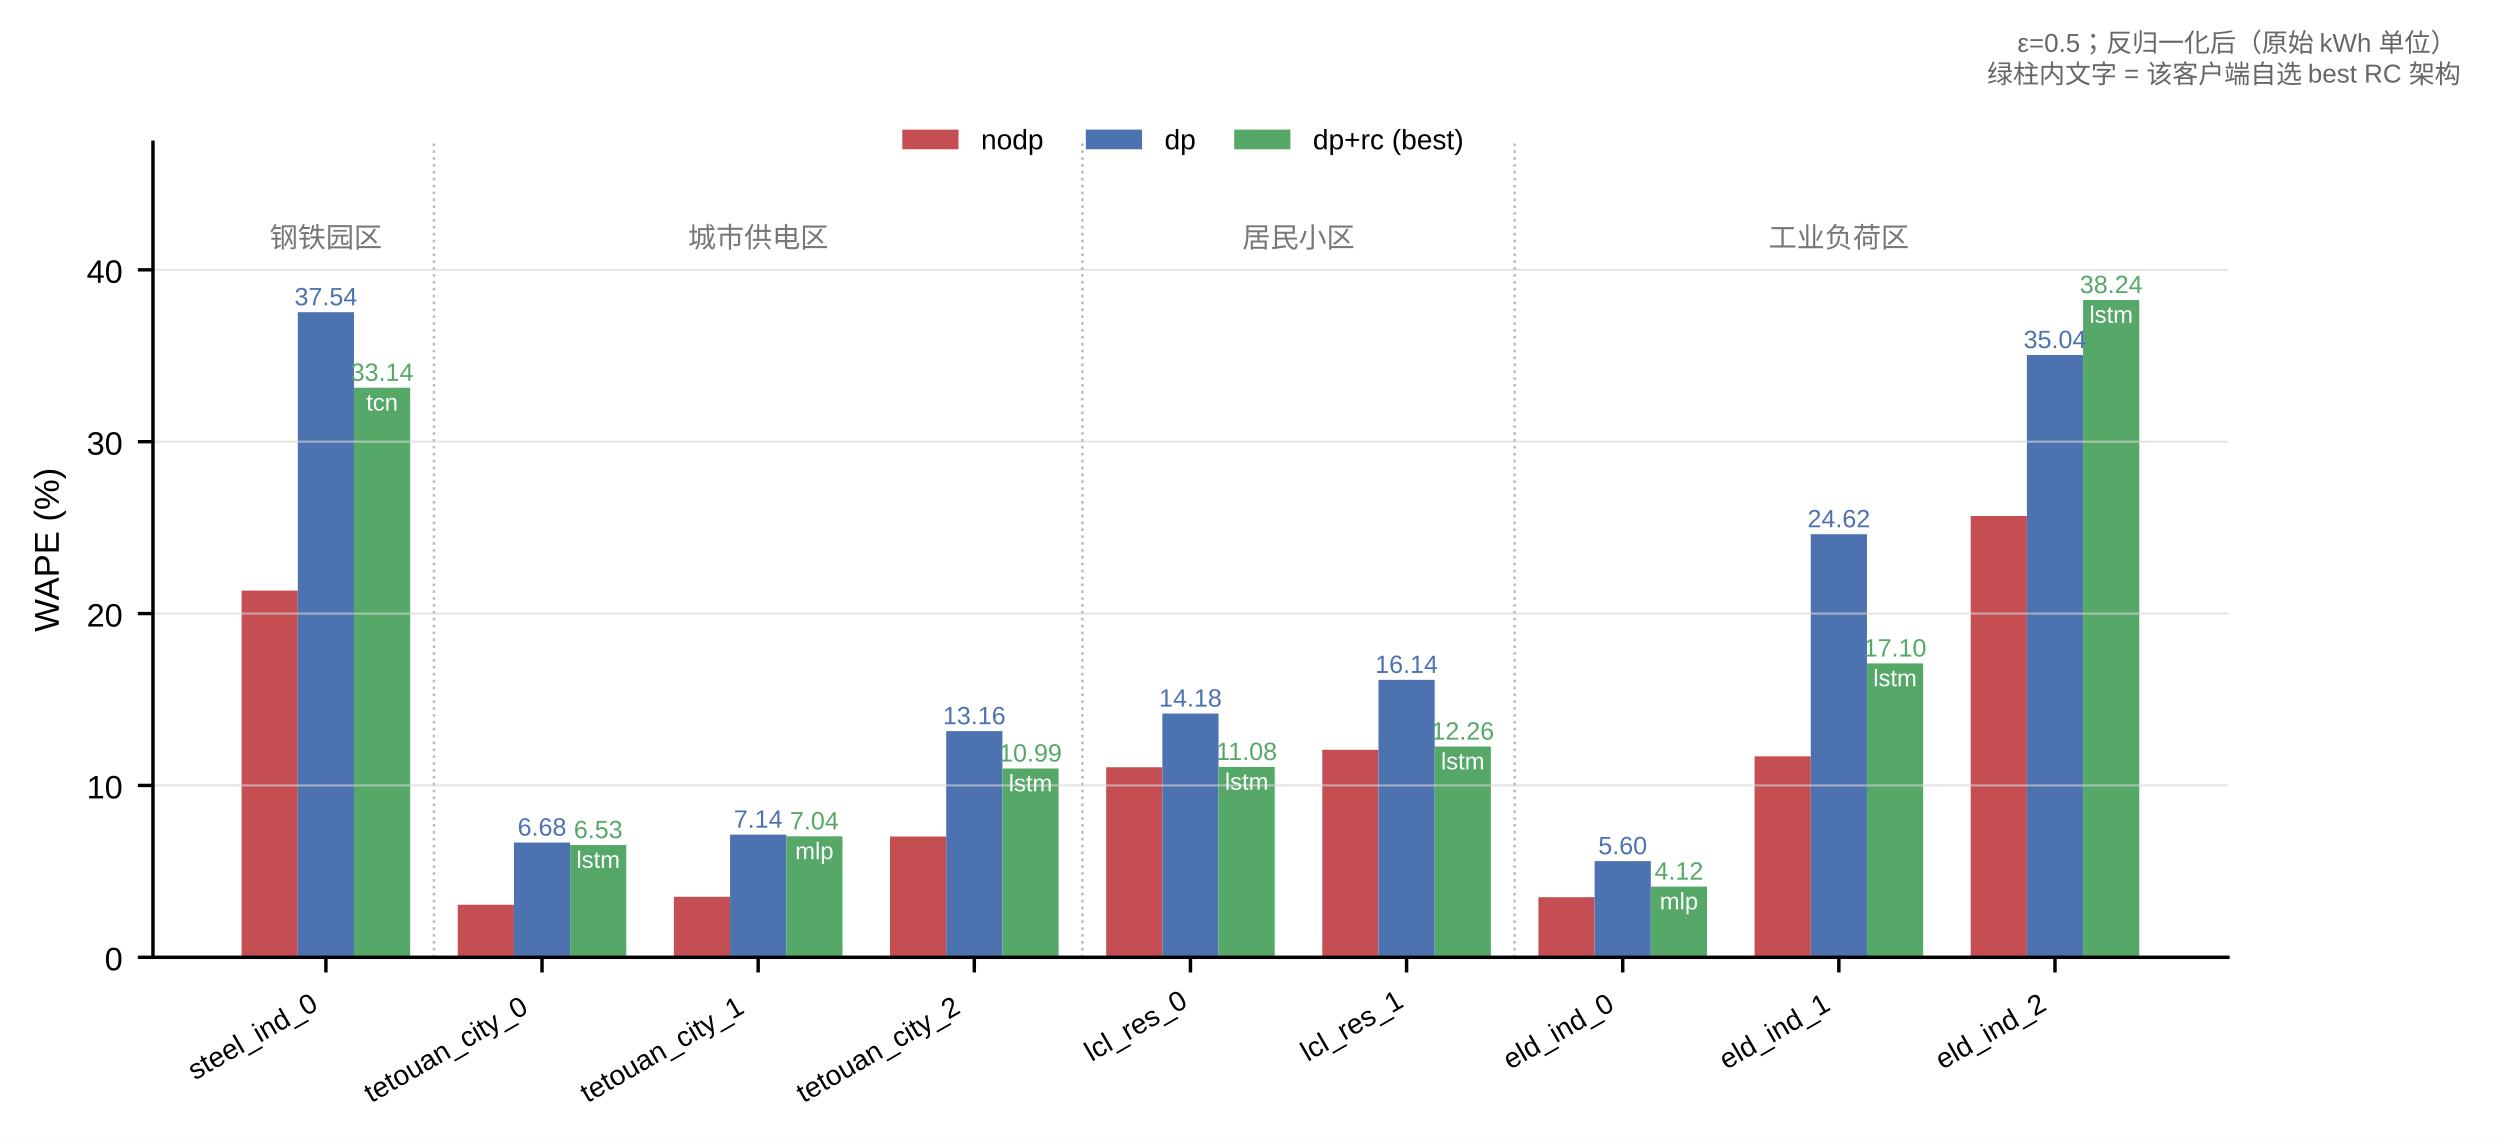
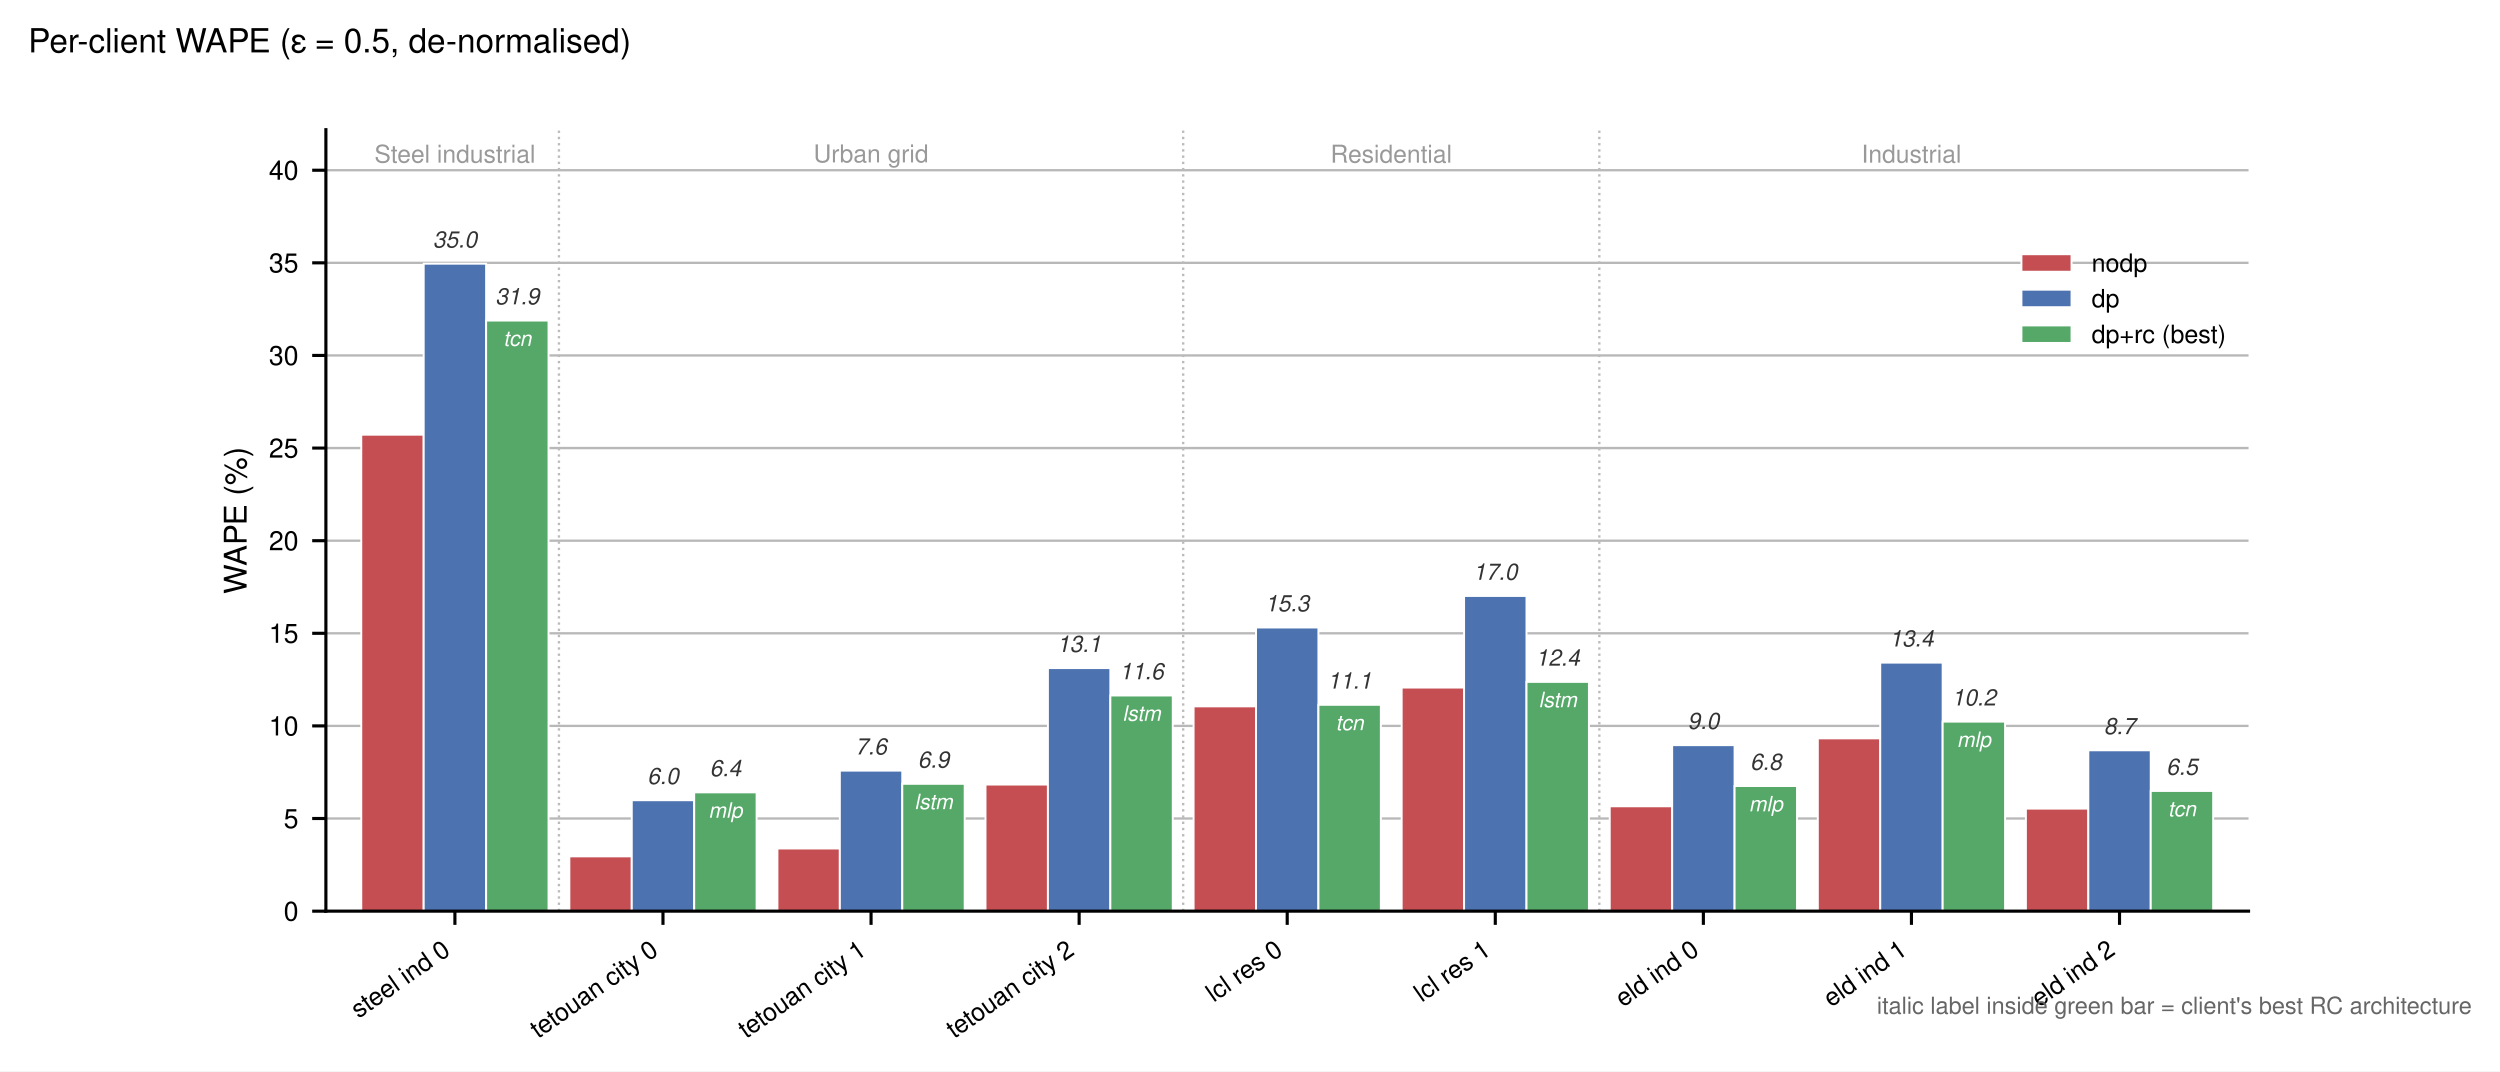
- <svg xmlns="http://www.w3.org/2000/svg" xmlns:xlink="http://www.w3.org/1999/xlink" width="578.188pt" height="263.821pt" viewBox="0 0 578.188 263.821" version="1.1">
+ <svg xmlns="http://www.w3.org/2000/svg" xmlns:xlink="http://www.w3.org/1999/xlink" width="638.496pt" height="273.609pt" viewBox="0 0 638.496 273.609" version="1.1">
  <defs>
    <style type="text/css">*{stroke-linejoin: round; stroke-linecap: butt}</style>
  </defs>
  <g id="figure_1">
    <g id="patch_1">
-       <path d="M 0 263.821  L 578.188 263.821  L 578.188 0  L 0 0  z " style="fill: #ffffff" />
+       <path d="M 0 273.609  L 638.496 273.609  L 638.496 0  L 0 0  z " style="fill: #ffffff" />
    </g>
    <g id="axes_1">
      <g id="patch_2">
-         <path d="M 35.38 221.4  L 515.26 221.4  L 515.26 32.904  L 35.38 32.904  z " style="fill: #ffffff" />
-       </g>
-       <g id="patch_3">
-         <path d="M 55.875 221.4  L 68.871 221.4  L 68.871 136.594  L 55.875 136.594  z " clip-path="url(#p5e4cb714d5)" style="fill: #c44e52" />
-       </g>
-       <g id="patch_4">
-         <path d="M 105.862 221.4  L 118.859 221.4  L 118.859 209.247  L 105.862 209.247  z " clip-path="url(#p5e4cb714d5)" style="fill: #c44e52" />
-       </g>
-       <g id="patch_5">
-         <path d="M 155.85 221.4  L 168.846 221.4  L 168.846 207.403  L 155.85 207.403  z " clip-path="url(#p5e4cb714d5)" style="fill: #c44e52" />
-       </g>
-       <g id="patch_6">
-         <path d="M 205.837 221.4  L 218.834 221.4  L 218.834 193.47  L 205.837 193.47  z " clip-path="url(#p5e4cb714d5)" style="fill: #c44e52" />
-       </g>
-       <g id="patch_7">
-         <path d="M 255.825 221.4  L 268.821 221.4  L 268.821 177.45  L 255.825 177.45  z " clip-path="url(#p5e4cb714d5)" style="fill: #c44e52" />
-       </g>
-       <g id="patch_8">
-         <path d="M 305.812 221.4  L 318.809 221.4  L 318.809 173.417  L 305.812 173.417  z " clip-path="url(#p5e4cb714d5)" style="fill: #c44e52" />
-       </g>
-       <g id="patch_9">
-         <path d="M 355.8 221.4  L 368.796 221.4  L 368.796 207.503  L 355.8 207.503  z " clip-path="url(#p5e4cb714d5)" style="fill: #c44e52" />
-       </g>
-       <g id="patch_10">
-         <path d="M 405.787 221.4  L 418.784 221.4  L 418.784 174.914  L 405.787 174.914  z " clip-path="url(#p5e4cb714d5)" style="fill: #c44e52" />
-       </g>
-       <g id="patch_11">
-         <path d="M 455.775 221.4  L 468.771 221.4  L 468.771 119.335  L 455.775 119.335  z " clip-path="url(#p5e4cb714d5)" style="fill: #c44e52" />
-       </g>
-       <g id="patch_12">
-         <path d="M 68.871 221.4  L 81.868 221.4  L 81.868 72.201  L 68.871 72.201  z " clip-path="url(#p5e4cb714d5)" style="fill: #4c72b0" />
-       </g>
-       <g id="patch_13">
-         <path d="M 118.859 221.4  L 131.856 221.4  L 131.856 194.851  L 118.859 194.851  z " clip-path="url(#p5e4cb714d5)" style="fill: #4c72b0" />
-       </g>
-       <g id="patch_14">
-         <path d="M 168.846 221.4  L 181.843 221.4  L 181.843 193.021  L 168.846 193.021  z " clip-path="url(#p5e4cb714d5)" style="fill: #4c72b0" />
-       </g>
-       <g id="patch_15">
-         <path d="M 218.834 221.4  L 231.831 221.4  L 231.831 169.097  L 218.834 169.097  z " clip-path="url(#p5e4cb714d5)" style="fill: #4c72b0" />
-       </g>
-       <g id="patch_16">
-         <path d="M 268.821 221.4  L 281.818 221.4  L 281.818 165.026  L 268.821 165.026  z " clip-path="url(#p5e4cb714d5)" style="fill: #4c72b0" />
-       </g>
-       <g id="patch_17">
-         <path d="M 318.809 221.4  L 331.806 221.4  L 331.806 157.234  L 318.809 157.234  z " clip-path="url(#p5e4cb714d5)" style="fill: #4c72b0" />
-       </g>
-       <g id="patch_18">
-         <path d="M 368.796 221.4  L 381.793 221.4  L 381.793 199.159  L 368.796 199.159  z " clip-path="url(#p5e4cb714d5)" style="fill: #4c72b0" />
-       </g>
-       <g id="patch_19">
-         <path d="M 418.784 221.4  L 431.781 221.4  L 431.781 123.545  L 418.784 123.545  z " clip-path="url(#p5e4cb714d5)" style="fill: #4c72b0" />
-       </g>
-       <g id="patch_20">
-         <path d="M 468.771 221.4  L 481.768 221.4  L 481.768 82.11  L 468.771 82.11  z " clip-path="url(#p5e4cb714d5)" style="fill: #4c72b0" />
-       </g>
-       <g id="patch_21">
-         <path d="M 81.868 221.4  L 94.865 221.4  L 94.865 89.679  L 81.868 89.679  z " clip-path="url(#p5e4cb714d5)" style="fill: #55a868" />
-       </g>
-       <g id="patch_22">
-         <path d="M 131.856 221.4  L 144.852 221.4  L 144.852 195.446  L 131.856 195.446  z " clip-path="url(#p5e4cb714d5)" style="fill: #55a868" />
-       </g>
-       <g id="patch_23">
-         <path d="M 181.843 221.4  L 194.84 221.4  L 194.84 193.418  L 181.843 193.418  z " clip-path="url(#p5e4cb714d5)" style="fill: #55a868" />
-       </g>
-       <g id="patch_24">
-         <path d="M 231.831 221.4  L 244.827 221.4  L 244.827 177.734  L 231.831 177.734  z " clip-path="url(#p5e4cb714d5)" style="fill: #55a868" />
-       </g>
-       <g id="patch_25">
-         <path d="M 281.818 221.4  L 294.815 221.4  L 294.815 177.376  L 281.818 177.376  z " clip-path="url(#p5e4cb714d5)" style="fill: #55a868" />
-       </g>
-       <g id="patch_26">
-         <path d="M 331.806 221.4  L 344.802 221.4  L 344.802 172.654  L 331.806 172.654  z " clip-path="url(#p5e4cb714d5)" style="fill: #55a868" />
-       </g>
-       <g id="patch_27">
-         <path d="M 381.793 221.4  L 394.79 221.4  L 394.79 205.042  L 381.793 205.042  z " clip-path="url(#p5e4cb714d5)" style="fill: #55a868" />
-       </g>
-       <g id="patch_28">
-         <path d="M 431.781 221.4  L 444.777 221.4  L 444.777 153.435  L 431.781 153.435  z " clip-path="url(#p5e4cb714d5)" style="fill: #55a868" />
-       </g>
-       <g id="patch_29">
-         <path d="M 481.768 221.4  L 494.765 221.4  L 494.765 69.387  L 481.768 69.387  z " clip-path="url(#p5e4cb714d5)" style="fill: #55a868" />
+         <path d="M 83.232 232.704  L 574.272 232.704  L 574.272 33.12  L 83.232 33.12  z " style="fill: #ffffff" />
      </g>
      <g id="matplotlib.axis_1">
        <g id="xtick_1">
          <g id="line2d_1">
            <defs>
-               <path id="m21c04b5a83" d="M 0 0  L 0 3.5  " style="stroke: #000000; stroke-width: 0.8" />
+               <path id="m75d5785e46" d="M 0 0  L 0 3.5  " style="stroke: #000000; stroke-width: 0.8" />
            </defs>
            <g>
-               <use xlink:href="#m21c04b5a83" x="75.37" y="221.4" style="stroke: #000000; stroke-width: 0.8" />
+               <use xlink:href="#m75d5785e46" x="116.181" y="232.704" style="stroke: #000000; stroke-width: 0.8" />
            </g>
          </g>
          <g id="text_1">
-             <text style="font-size: 6.5px; font-family: 'Microsoft YaHei', 'Arial', 'SimHei', 'DejaVu Sans', sans-serif" transform="translate(45.08547 249.9054) rotate(-30)">steel_ind_0</text>
+             <text style="font: 6.4px 'Helvetica', 'Arial', 'DejaVu Sans', sans-serif" transform="translate(91.55386 260.1895) rotate(-35)">steel ind 0</text>
          </g>
        </g>
        <g id="xtick_2">
          <g id="line2d_2">
            <g>
-               <use xlink:href="#m21c04b5a83" x="125.357" y="221.4" style="stroke: #000000; stroke-width: 0.8" />
+               <use xlink:href="#m75d5785e46" x="169.323" y="232.704" style="stroke: #000000; stroke-width: 0.8" />
            </g>
          </g>
          <g id="text_2">
-             <text style="font-size: 6.5px; font-family: 'Microsoft YaHei', 'Arial', 'SimHei', 'DejaVu Sans', sans-serif" transform="translate(85.86489 255.1839) rotate(-30)">tetouan_city_0</text>
+             <text style="font: 6.4px 'Helvetica', 'Arial', 'DejaVu Sans', sans-serif" transform="translate(137.369 265.3059) rotate(-35)">tetouan city 0</text>
          </g>
        </g>
        <g id="xtick_3">
          <g id="line2d_3">
            <g>
-               <use xlink:href="#m21c04b5a83" x="175.345" y="221.4" style="stroke: #000000; stroke-width: 0.8" />
+               <use xlink:href="#m75d5785e46" x="222.466" y="232.704" style="stroke: #000000; stroke-width: 0.8" />
            </g>
          </g>
          <g id="text_3">
-             <text style="font-size: 6.5px; font-family: 'Microsoft YaHei', 'Arial', 'SimHei', 'DejaVu Sans', sans-serif" transform="translate(135.8524 255.1839) rotate(-30)">tetouan_city_1</text>
+             <text style="font: 6.4px 'Helvetica', 'Arial', 'DejaVu Sans', sans-serif" transform="translate(190.5118 265.3059) rotate(-35)">tetouan city 1</text>
          </g>
        </g>
        <g id="xtick_4">
          <g id="line2d_4">
            <g>
-               <use xlink:href="#m21c04b5a83" x="225.332" y="221.4" style="stroke: #000000; stroke-width: 0.8" />
+               <use xlink:href="#m75d5785e46" x="275.609" y="232.704" style="stroke: #000000; stroke-width: 0.8" />
            </g>
          </g>
          <g id="text_4">
-             <text style="font-size: 6.5px; font-family: 'Microsoft YaHei', 'Arial', 'SimHei', 'DejaVu Sans', sans-serif" transform="translate(185.8399 255.1839) rotate(-30)">tetouan_city_2</text>
+             <text style="font: 6.4px 'Helvetica', 'Arial', 'DejaVu Sans', sans-serif" transform="translate(243.6547 265.3059) rotate(-35)">tetouan city 2</text>
          </g>
        </g>
        <g id="xtick_5">
          <g id="line2d_5">
            <g>
-               <use xlink:href="#m21c04b5a83" x="275.32" y="221.4" style="stroke: #000000; stroke-width: 0.8" />
+               <use xlink:href="#m75d5785e46" x="328.752" y="232.704" style="stroke: #000000; stroke-width: 0.8" />
            </g>
          </g>
          <g id="text_5">
-             <text style="font-size: 6.5px; font-family: 'Microsoft YaHei', 'Arial', 'SimHei', 'DejaVu Sans', sans-serif" transform="translate(252.4519 245.6236) rotate(-30)">lcl_res_0</text>
+             <text style="font: 6.4px 'Helvetica', 'Arial', 'DejaVu Sans', sans-serif" transform="translate(309.9609 256.1033) rotate(-35)">lcl res 0</text>
          </g>
        </g>
        <g id="xtick_6">
          <g id="line2d_6">
            <g>
-               <use xlink:href="#m21c04b5a83" x="325.307" y="221.4" style="stroke: #000000; stroke-width: 0.8" />
+               <use xlink:href="#m75d5785e46" x="381.895" y="232.704" style="stroke: #000000; stroke-width: 0.8" />
            </g>
          </g>
          <g id="text_6">
-             <text style="font-size: 6.5px; font-family: 'Microsoft YaHei', 'Arial', 'SimHei', 'DejaVu Sans', sans-serif" transform="translate(302.4394 245.6236) rotate(-30)">lcl_res_1</text>
+             <text style="font: 6.4px 'Helvetica', 'Arial', 'DejaVu Sans', sans-serif" transform="translate(363.1038 256.1033) rotate(-35)">lcl res 1</text>
          </g>
        </g>
        <g id="xtick_7">
          <g id="line2d_7">
            <g>
-               <use xlink:href="#m21c04b5a83" x="375.295" y="221.4" style="stroke: #000000; stroke-width: 0.8" />
+               <use xlink:href="#m75d5785e46" x="435.038" y="232.704" style="stroke: #000000; stroke-width: 0.8" />
            </g>
          </g>
          <g id="text_7">
-             <text style="font-size: 6.5px; font-family: 'Microsoft YaHei', 'Arial', 'SimHei', 'DejaVu Sans', sans-serif" transform="translate(349.257 247.4537) rotate(-30)">eld_ind_0</text>
+             <text style="font: 6.4px 'Helvetica', 'Arial', 'DejaVu Sans', sans-serif" transform="translate(414.4887 257.3342) rotate(-35)">eld ind 0</text>
          </g>
        </g>
        <g id="xtick_8">
          <g id="line2d_8">
            <g>
-               <use xlink:href="#m21c04b5a83" x="425.282" y="221.4" style="stroke: #000000; stroke-width: 0.8" />
+               <use xlink:href="#m75d5785e46" x="488.181" y="232.704" style="stroke: #000000; stroke-width: 0.8" />
            </g>
          </g>
          <g id="text_8">
-             <text style="font-size: 6.5px; font-family: 'Microsoft YaHei', 'Arial', 'SimHei', 'DejaVu Sans', sans-serif" transform="translate(399.2445 247.4537) rotate(-30)">eld_ind_1</text>
+             <text style="font: 6.4px 'Helvetica', 'Arial', 'DejaVu Sans', sans-serif" transform="translate(467.6316 257.3342) rotate(-35)">eld ind 1</text>
          </g>
        </g>
        <g id="xtick_9">
          <g id="line2d_9">
            <g>
-               <use xlink:href="#m21c04b5a83" x="475.27" y="221.4" style="stroke: #000000; stroke-width: 0.8" />
+               <use xlink:href="#m75d5785e46" x="541.323" y="232.704" style="stroke: #000000; stroke-width: 0.8" />
            </g>
          </g>
          <g id="text_9">
-             <text style="font-size: 6.5px; font-family: 'Microsoft YaHei', 'Arial', 'SimHei', 'DejaVu Sans', sans-serif" transform="translate(449.232 247.4537) rotate(-30)">eld_ind_2</text>
+             <text style="font: 6.4px 'Helvetica', 'Arial', 'DejaVu Sans', sans-serif" transform="translate(520.7745 257.3342) rotate(-35)">eld ind 2</text>
          </g>
        </g>
      </g>
      <g id="matplotlib.axis_2">
        <g id="ytick_1">
          <g id="line2d_10">
-             <path d="M 35.38 221.4  L 515.26 221.4  " clip-path="url(#p5e4cb714d5)" style="fill: none; stroke: #d6d6d6; stroke-opacity: 0.6; stroke-width: 0.5; stroke-linecap: square" />
+             <path d="M 83.232 232.704  L 574.272 232.704  " clip-path="url(#p7971016b78)" style="fill: none; stroke: #b0b0b0; stroke-opacity: 0.9; stroke-width: 0.6; stroke-linecap: square" />
          </g>
          <g id="line2d_11">
            <defs>
-               <path id="m2261a02e0f" d="M 0 0  L -3.5 0  " style="stroke: #000000; stroke-width: 0.8" />
+               <path id="m01a792791a" d="M 0 0  L -3.5 0  " style="stroke: #000000; stroke-width: 0.8" />
            </defs>
            <g>
-               <use xlink:href="#m2261a02e0f" x="35.38" y="221.4" style="stroke: #000000; stroke-width: 0.8" />
+               <use xlink:href="#m01a792791a" x="83.232" y="232.704" style="stroke: #000000; stroke-width: 0.8" />
            </g>
          </g>
          <g id="text_10">
-             <text style="font-size: 7.5px; font-family: 'Microsoft YaHei', 'Arial', 'SimHei', 'DejaVu Sans', sans-serif; text-anchor: end" x="28.38" y="224.398" transform="rotate(-0 28.37984 224.3977)">0</text>
+             <text style="font: 6.8px 'Helvetica', 'Arial', 'DejaVu Sans', sans-serif; text-anchor: end" x="76.232" y="235.138" transform="rotate(-0 76.232 235.1377)">0</text>
          </g>
        </g>
        <g id="ytick_2">
          <g id="line2d_12">
-             <path d="M 35.38 181.651  L 515.26 181.651  " clip-path="url(#p5e4cb714d5)" style="fill: none; stroke: #d6d6d6; stroke-opacity: 0.6; stroke-width: 0.5; stroke-linecap: square" />
+             <path d="M 83.232 209.05  L 574.272 209.05  " clip-path="url(#p7971016b78)" style="fill: none; stroke: #b0b0b0; stroke-opacity: 0.9; stroke-width: 0.6; stroke-linecap: square" />
          </g>
          <g id="line2d_13">
            <g>
-               <use xlink:href="#m2261a02e0f" x="35.38" y="181.651" style="stroke: #000000; stroke-width: 0.8" />
+               <use xlink:href="#m01a792791a" x="83.232" y="209.05" style="stroke: #000000; stroke-width: 0.8" />
            </g>
          </g>
          <g id="text_11">
-             <text style="font-size: 7.5px; font-family: 'Microsoft YaHei', 'Arial', 'SimHei', 'DejaVu Sans', sans-serif; text-anchor: end" x="28.38" y="184.649" transform="rotate(-0 28.37984 184.6491)">10</text>
+             <text style="font: 6.8px 'Helvetica', 'Arial', 'DejaVu Sans', sans-serif; text-anchor: end" x="76.232" y="211.484" transform="rotate(-0 76.232 211.4838)">5</text>
          </g>
        </g>
        <g id="ytick_3">
          <g id="line2d_14">
-             <path d="M 35.38 141.903  L 515.26 141.903  " clip-path="url(#p5e4cb714d5)" style="fill: none; stroke: #d6d6d6; stroke-opacity: 0.6; stroke-width: 0.5; stroke-linecap: square" />
+             <path d="M 83.232 185.396  L 574.272 185.396  " clip-path="url(#p7971016b78)" style="fill: none; stroke: #b0b0b0; stroke-opacity: 0.9; stroke-width: 0.6; stroke-linecap: square" />
          </g>
          <g id="line2d_15">
            <g>
-               <use xlink:href="#m2261a02e0f" x="35.38" y="141.903" style="stroke: #000000; stroke-width: 0.8" />
+               <use xlink:href="#m01a792791a" x="83.232" y="185.396" style="stroke: #000000; stroke-width: 0.8" />
            </g>
          </g>
          <g id="text_12">
-             <text style="font-size: 7.5px; font-family: 'Microsoft YaHei', 'Arial', 'SimHei', 'DejaVu Sans', sans-serif; text-anchor: end" x="28.38" y="144.9" transform="rotate(-0 28.37984 144.9005)">20</text>
+             <text style="font: 6.8px 'Helvetica', 'Arial', 'DejaVu Sans', sans-serif; text-anchor: end" x="76.232" y="187.83" transform="rotate(-0 76.232 187.8299)">10</text>
          </g>
        </g>
        <g id="ytick_4">
          <g id="line2d_16">
-             <path d="M 35.38 102.154  L 515.26 102.154  " clip-path="url(#p5e4cb714d5)" style="fill: none; stroke: #d6d6d6; stroke-opacity: 0.6; stroke-width: 0.5; stroke-linecap: square" />
+             <path d="M 83.232 161.742  L 574.272 161.742  " clip-path="url(#p7971016b78)" style="fill: none; stroke: #b0b0b0; stroke-opacity: 0.9; stroke-width: 0.6; stroke-linecap: square" />
          </g>
          <g id="line2d_17">
            <g>
-               <use xlink:href="#m2261a02e0f" x="35.38" y="102.154" style="stroke: #000000; stroke-width: 0.8" />
+               <use xlink:href="#m01a792791a" x="83.232" y="161.742" style="stroke: #000000; stroke-width: 0.8" />
            </g>
          </g>
          <g id="text_13">
-             <text style="font-size: 7.5px; font-family: 'Microsoft YaHei', 'Arial', 'SimHei', 'DejaVu Sans', sans-serif; text-anchor: end" x="28.38" y="105.152" transform="rotate(-0 28.37984 105.1519)">30</text>
+             <text style="font: 6.8px 'Helvetica', 'Arial', 'DejaVu Sans', sans-serif; text-anchor: end" x="76.232" y="164.176" transform="rotate(-0 76.232 164.176)">15</text>
          </g>
        </g>
        <g id="ytick_5">
          <g id="line2d_18">
-             <path d="M 35.38 62.406  L 515.26 62.406  " clip-path="url(#p5e4cb714d5)" style="fill: none; stroke: #d6d6d6; stroke-opacity: 0.6; stroke-width: 0.5; stroke-linecap: square" />
+             <path d="M 83.232 138.089  L 574.272 138.089  " clip-path="url(#p7971016b78)" style="fill: none; stroke: #b0b0b0; stroke-opacity: 0.9; stroke-width: 0.6; stroke-linecap: square" />
          </g>
          <g id="line2d_19">
            <g>
-               <use xlink:href="#m2261a02e0f" x="35.38" y="62.406" style="stroke: #000000; stroke-width: 0.8" />
+               <use xlink:href="#m01a792791a" x="83.232" y="138.089" style="stroke: #000000; stroke-width: 0.8" />
            </g>
          </g>
          <g id="text_14">
-             <text style="font-size: 7.5px; font-family: 'Microsoft YaHei', 'Arial', 'SimHei', 'DejaVu Sans', sans-serif; text-anchor: end" x="28.38" y="65.403" transform="rotate(-0 28.37984 65.40331)">40</text>
-           </g>
-         </g>
-         <g id="text_15">
-           <text style="font-size: 8px; font-family: 'Microsoft YaHei', 'Arial', 'SimHei', 'DejaVu Sans', sans-serif; text-anchor: middle" x="13.595" y="127.152" transform="rotate(-90 13.595 127.152)">WAPE (%)</text>
-         </g>
-       </g>
-       <g id="line2d_20">
-         <path d="M 100.364 221.4  L 100.364 32.904  " clip-path="url(#p5e4cb714d5)" style="fill: none; stroke-dasharray: 0.6,0.99; stroke-dashoffset: 0; stroke: #bbbbbb; stroke-width: 0.6" />
-       </g>
-       <g id="line2d_21">
-         <path d="M 250.326 221.4  L 250.326 32.904  " clip-path="url(#p5e4cb714d5)" style="fill: none; stroke-dasharray: 0.6,0.99; stroke-dashoffset: 0; stroke: #bbbbbb; stroke-width: 0.6" />
-       </g>
-       <g id="line2d_22">
-         <path d="M 350.301 221.4  L 350.301 32.904  " clip-path="url(#p5e4cb714d5)" style="fill: none; stroke-dasharray: 0.6,0.99; stroke-dashoffset: 0; stroke: #bbbbbb; stroke-width: 0.6" />
+             <text style="font: 6.8px 'Helvetica', 'Arial', 'DejaVu Sans', sans-serif; text-anchor: end" x="76.232" y="140.522" transform="rotate(-0 76.232 140.5222)">20</text>
+           </g>
+         </g>
+         <g id="ytick_6">
+           <g id="line2d_20">
+             <path d="M 83.232 114.435  L 574.272 114.435  " clip-path="url(#p7971016b78)" style="fill: none; stroke: #b0b0b0; stroke-opacity: 0.9; stroke-width: 0.6; stroke-linecap: square" />
+           </g>
+           <g id="line2d_21">
+             <g>
+               <use xlink:href="#m01a792791a" x="83.232" y="114.435" style="stroke: #000000; stroke-width: 0.8" />
+             </g>
+           </g>
+           <g id="text_15">
+             <text style="font: 6.8px 'Helvetica', 'Arial', 'DejaVu Sans', sans-serif; text-anchor: end" x="76.232" y="116.868" transform="rotate(-0 76.232 116.8683)">25</text>
+           </g>
+         </g>
+         <g id="ytick_7">
+           <g id="line2d_22">
+             <path d="M 83.232 90.781  L 574.272 90.781  " clip-path="url(#p7971016b78)" style="fill: none; stroke: #b0b0b0; stroke-opacity: 0.9; stroke-width: 0.6; stroke-linecap: square" />
+           </g>
+           <g id="line2d_23">
+             <g>
+               <use xlink:href="#m01a792791a" x="83.232" y="90.781" style="stroke: #000000; stroke-width: 0.8" />
+             </g>
+           </g>
+           <g id="text_16">
+             <text style="font: 6.8px 'Helvetica', 'Arial', 'DejaVu Sans', sans-serif; text-anchor: end" x="76.232" y="93.214" transform="rotate(-0 76.232 93.21442)">30</text>
+           </g>
+         </g>
+         <g id="ytick_8">
+           <g id="line2d_24">
+             <path d="M 83.232 67.127  L 574.272 67.127  " clip-path="url(#p7971016b78)" style="fill: none; stroke: #b0b0b0; stroke-opacity: 0.9; stroke-width: 0.6; stroke-linecap: square" />
+           </g>
+           <g id="line2d_25">
+             <g>
+               <use xlink:href="#m01a792791a" x="83.232" y="67.127" style="stroke: #000000; stroke-width: 0.8" />
+             </g>
+           </g>
+           <g id="text_17">
+             <text style="font: 6.8px 'Helvetica', 'Arial', 'DejaVu Sans', sans-serif; text-anchor: end" x="76.232" y="69.561" transform="rotate(-0 76.232 69.56055)">35</text>
+           </g>
+         </g>
+         <g id="ytick_9">
+           <g id="line2d_26">
+             <path d="M 83.232 43.473  L 574.272 43.473  " clip-path="url(#p7971016b78)" style="fill: none; stroke: #b0b0b0; stroke-opacity: 0.9; stroke-width: 0.6; stroke-linecap: square" />
+           </g>
+           <g id="line2d_27">
+             <g>
+               <use xlink:href="#m01a792791a" x="83.232" y="43.473" style="stroke: #000000; stroke-width: 0.8" />
+             </g>
+           </g>
+           <g id="text_18">
+             <text style="font: 6.8px 'Helvetica', 'Arial', 'DejaVu Sans', sans-serif; text-anchor: end" x="76.232" y="45.907" transform="rotate(-0 76.232 45.90668)">40</text>
+           </g>
+         </g>
+         <g id="text_19">
+           <text style="font: 8px 'Helvetica', 'Arial', 'DejaVu Sans', sans-serif; text-anchor: middle" x="62.985" y="132.912" transform="rotate(-90 62.98537 132.912)">WAPE (%)</text>
+         </g>
+       </g>
+       <g id="patch_3">
+         <path d="M 92.266 232.704  L 108.209 232.704  L 108.209 111.018  L 92.266 111.018  z " clip-path="url(#p7971016b78)" style="fill: #c44e52; stroke: #ffffff; stroke-width: 0.5; stroke-linejoin: miter" />
+       </g>
+       <g id="patch_4">
+         <path d="M 145.409 232.704  L 161.352 232.704  L 161.352 218.712  L 145.409 218.712  z " clip-path="url(#p7971016b78)" style="fill: #c44e52; stroke: #ffffff; stroke-width: 0.5; stroke-linejoin: miter" />
+       </g>
+       <g id="patch_5">
+         <path d="M 198.552 232.704  L 214.495 232.704  L 214.495 216.697  L 198.552 216.697  z " clip-path="url(#p7971016b78)" style="fill: #c44e52; stroke: #ffffff; stroke-width: 0.5; stroke-linejoin: miter" />
+       </g>
+       <g id="patch_6">
+         <path d="M 251.695 232.704  L 267.638 232.704  L 267.638 200.371  L 251.695 200.371  z " clip-path="url(#p7971016b78)" style="fill: #c44e52; stroke: #ffffff; stroke-width: 0.5; stroke-linejoin: miter" />
+       </g>
+       <g id="patch_7">
+         <path d="M 304.838 232.704  L 320.781 232.704  L 320.781 180.396  L 304.838 180.396  z " clip-path="url(#p7971016b78)" style="fill: #c44e52; stroke: #ffffff; stroke-width: 0.5; stroke-linejoin: miter" />
+       </g>
+       <g id="patch_8">
+         <path d="M 357.981 232.704  L 373.923 232.704  L 373.923 175.595  L 357.981 175.595  z " clip-path="url(#p7971016b78)" style="fill: #c44e52; stroke: #ffffff; stroke-width: 0.5; stroke-linejoin: miter" />
+       </g>
+       <g id="patch_9">
+         <path d="M 411.123 232.704  L 427.066 232.704  L 427.066 205.916  L 411.123 205.916  z " clip-path="url(#p7971016b78)" style="fill: #c44e52; stroke: #ffffff; stroke-width: 0.5; stroke-linejoin: miter" />
+       </g>
+       <g id="patch_10">
+         <path d="M 464.266 232.704  L 480.209 232.704  L 480.209 188.58  L 464.266 188.58  z " clip-path="url(#p7971016b78)" style="fill: #c44e52; stroke: #ffffff; stroke-width: 0.5; stroke-linejoin: miter" />
+       </g>
+       <g id="patch_11">
+         <path d="M 517.409 232.704  L 533.352 232.704  L 533.352 206.517  L 517.409 206.517  z " clip-path="url(#p7971016b78)" style="fill: #c44e52; stroke: #ffffff; stroke-width: 0.5; stroke-linejoin: miter" />
+       </g>
+       <g id="patch_12">
+         <path d="M 108.209 232.704  L 124.152 232.704  L 124.152 67.349  L 108.209 67.349  z " clip-path="url(#p7971016b78)" style="fill: #4c72b0; stroke: #ffffff; stroke-width: 0.5; stroke-linejoin: miter" />
+       </g>
+       <g id="patch_13">
+         <path d="M 161.352 232.704  L 177.295 232.704  L 177.295 204.378  L 161.352 204.378  z " clip-path="url(#p7971016b78)" style="fill: #4c72b0; stroke: #ffffff; stroke-width: 0.5; stroke-linejoin: miter" />
+       </g>
+       <g id="patch_14">
+         <path d="M 214.495 232.704  L 230.438 232.704  L 230.438 196.823  L 214.495 196.823  z " clip-path="url(#p7971016b78)" style="fill: #4c72b0; stroke: #ffffff; stroke-width: 0.5; stroke-linejoin: miter" />
+       </g>
+       <g id="patch_15">
+         <path d="M 267.638 232.704  L 283.581 232.704  L 283.581 170.632  L 267.638 170.632  z " clip-path="url(#p7971016b78)" style="fill: #4c72b0; stroke: #ffffff; stroke-width: 0.5; stroke-linejoin: miter" />
+       </g>
+       <g id="patch_16">
+         <path d="M 320.781 232.704  L 336.723 232.704  L 336.723 160.26  L 320.781 160.26  z " clip-path="url(#p7971016b78)" style="fill: #4c72b0; stroke: #ffffff; stroke-width: 0.5; stroke-linejoin: miter" />
+       </g>
+       <g id="patch_17">
+         <path d="M 373.923 232.704  L 389.866 232.704  L 389.866 152.212  L 373.923 152.212  z " clip-path="url(#p7971016b78)" style="fill: #4c72b0; stroke: #ffffff; stroke-width: 0.5; stroke-linejoin: miter" />
+       </g>
+       <g id="patch_18">
+         <path d="M 427.066 232.704  L 443.009 232.704  L 443.009 190.306  L 427.066 190.306  z " clip-path="url(#p7971016b78)" style="fill: #4c72b0; stroke: #ffffff; stroke-width: 0.5; stroke-linejoin: miter" />
+       </g>
+       <g id="patch_19">
+         <path d="M 480.209 232.704  L 496.152 232.704  L 496.152 169.237  L 480.209 169.237  z " clip-path="url(#p7971016b78)" style="fill: #4c72b0; stroke: #ffffff; stroke-width: 0.5; stroke-linejoin: miter" />
+       </g>
+       <g id="patch_20">
+         <path d="M 533.352 232.704  L 549.295 232.704  L 549.295 191.627  L 533.352 191.627  z " clip-path="url(#p7971016b78)" style="fill: #4c72b0; stroke: #ffffff; stroke-width: 0.5; stroke-linejoin: miter" />
+       </g>
+       <g id="patch_21">
+         <path d="M 124.152 232.704  L 140.095 232.704  L 140.095 81.865  L 124.152 81.865  z " clip-path="url(#p7971016b78)" style="fill: #55a868; stroke: #ffffff; stroke-width: 0.5; stroke-linejoin: miter" />
+       </g>
+       <g id="patch_22">
+         <path d="M 177.295 232.704  L 193.238 232.704  L 193.238 202.372  L 177.295 202.372  z " clip-path="url(#p7971016b78)" style="fill: #55a868; stroke: #ffffff; stroke-width: 0.5; stroke-linejoin: miter" />
+       </g>
+       <g id="patch_23">
+         <path d="M 230.438 232.704  L 246.381 232.704  L 246.381 200.183  L 230.438 200.183  z " clip-path="url(#p7971016b78)" style="fill: #55a868; stroke: #ffffff; stroke-width: 0.5; stroke-linejoin: miter" />
+       </g>
+       <g id="patch_24">
+         <path d="M 283.581 232.704  L 299.523 232.704  L 299.523 177.619  L 283.581 177.619  z " clip-path="url(#p7971016b78)" style="fill: #55a868; stroke: #ffffff; stroke-width: 0.5; stroke-linejoin: miter" />
+       </g>
+       <g id="patch_25">
+         <path d="M 336.723 232.704  L 352.666 232.704  L 352.666 180.004  L 336.723 180.004  z " clip-path="url(#p7971016b78)" style="fill: #55a868; stroke: #ffffff; stroke-width: 0.5; stroke-linejoin: miter" />
+       </g>
+       <g id="patch_26">
+         <path d="M 389.866 232.704  L 405.809 232.704  L 405.809 174.145  L 389.866 174.145  z " clip-path="url(#p7971016b78)" style="fill: #55a868; stroke: #ffffff; stroke-width: 0.5; stroke-linejoin: miter" />
+       </g>
+       <g id="patch_27">
+         <path d="M 443.009 232.704  L 458.952 232.704  L 458.952 200.745  L 443.009 200.745  z " clip-path="url(#p7971016b78)" style="fill: #55a868; stroke: #ffffff; stroke-width: 0.5; stroke-linejoin: miter" />
+       </g>
+       <g id="patch_28">
+         <path d="M 496.152 232.704  L 512.095 232.704  L 512.095 184.305  L 496.152 184.305  z " clip-path="url(#p7971016b78)" style="fill: #55a868; stroke: #ffffff; stroke-width: 0.5; stroke-linejoin: miter" />
+       </g>
+       <g id="patch_29">
+         <path d="M 549.295 232.704  L 565.238 232.704  L 565.238 202.01  L 549.295 202.01  z " clip-path="url(#p7971016b78)" style="fill: #55a868; stroke: #ffffff; stroke-width: 0.5; stroke-linejoin: miter" />
+       </g>
+       <g id="line2d_28">
+         <path d="M 142.752 232.704  L 142.752 33.12  " clip-path="url(#p7971016b78)" style="fill: none; stroke-dasharray: 0.6,0.99; stroke-dashoffset: 0; stroke: #bbbbbb; stroke-width: 0.6" />
+       </g>
+       <g id="line2d_29">
+         <path d="M 302.181 232.704  L 302.181 33.12  " clip-path="url(#p7971016b78)" style="fill: none; stroke-dasharray: 0.6,0.99; stroke-dashoffset: 0; stroke: #bbbbbb; stroke-width: 0.6" />
+       </g>
+       <g id="line2d_30">
+         <path d="M 408.466 232.704  L 408.466 33.12  " clip-path="url(#p7971016b78)" style="fill: none; stroke-dasharray: 0.6,0.99; stroke-dashoffset: 0; stroke: #bbbbbb; stroke-width: 0.6" />
      </g>
      <g id="patch_30">
-         <path d="M 35.38 221.4  L 35.38 32.904  " style="fill: none; stroke: #000000; stroke-width: 0.8; stroke-linejoin: miter; stroke-linecap: square" />
+         <path d="M 83.232 232.704  L 83.232 33.12  " style="fill: none; stroke: #000000; stroke-width: 0.8; stroke-linejoin: miter; stroke-linecap: square" />
      </g>
      <g id="patch_31">
-         <path d="M 35.38 221.4  L 515.26 221.4  " style="fill: none; stroke: #000000; stroke-width: 0.8; stroke-linejoin: miter; stroke-linecap: square" />
-       </g>
-       <g id="text_16">
-         <text style="font-size: 5.8px; font-family: 'Microsoft YaHei', 'Arial', 'SimHei', 'DejaVu Sans', sans-serif; text-anchor: middle; fill: #4c72b0" x="75.37" y="70.601" transform="rotate(-0 75.36984 70.60053)">37.54</text>
-       </g>
-       <g id="text_17">
-         <text style="font-size: 5.8px; font-family: 'Microsoft YaHei', 'Arial', 'SimHei', 'DejaVu Sans', sans-serif; text-anchor: middle; fill: #55a868" x="88.367" y="88.078" transform="rotate(-0 88.36659 88.07848)">33.14</text>
-       </g>
-       <g id="text_18">
-         <text style="font-size: 5.5px; font-family: 'Microsoft YaHei', 'Arial', 'SimHei', 'DejaVu Sans', sans-serif; text-anchor: middle; fill: #ffffff" x="88.367" y="94.95" transform="rotate(-0 88.36659 94.95035)">tcn</text>
-       </g>
-       <g id="text_19">
-         <text style="font-size: 5.8px; font-family: 'Microsoft YaHei', 'Arial', 'SimHei', 'DejaVu Sans', sans-serif; text-anchor: middle; fill: #4c72b0" x="125.357" y="193.25" transform="rotate(-0 125.3573 193.25)">6.68</text>
+         <path d="M 83.232 232.704  L 574.272 232.704  " style="fill: none; stroke: #000000; stroke-width: 0.8; stroke-linejoin: miter; stroke-linecap: square" />
      </g>
      <g id="text_20">
-         <text style="font-size: 5.8px; font-family: 'Microsoft YaHei', 'Arial', 'SimHei', 'DejaVu Sans', sans-serif; text-anchor: middle; fill: #55a868" x="138.354" y="193.845" transform="rotate(-0 138.3541 193.8448)">6.53</text>
+         <text style="fill: #333333; font: italic 5.8px 'Helvetica', 'Arial', 'DejaVu Sans', sans-serif; text-anchor: middle" x="116.181" y="63.219" transform="rotate(-0 116.1806 63.21943)">35.0</text>
      </g>
      <g id="text_21">
-         <text style="font-size: 5.5px; font-family: 'Microsoft YaHei', 'Arial', 'SimHei', 'DejaVu Sans', sans-serif; text-anchor: middle; fill: #ffffff" x="138.354" y="200.717" transform="rotate(-0 138.3541 200.7167)">lstm</text>
+         <text style="fill: #333333; font: italic 5.8px 'Helvetica', 'Arial', 'DejaVu Sans', sans-serif; text-anchor: middle" x="132.123" y="77.735" transform="rotate(-0 132.1234 77.73549)">31.9</text>
      </g>
      <g id="text_22">
-         <text style="font-size: 5.8px; font-family: 'Microsoft YaHei', 'Arial', 'SimHei', 'DejaVu Sans', sans-serif; text-anchor: middle; fill: #4c72b0" x="175.345" y="191.42" transform="rotate(-0 175.3448 191.42)">7.14</text>
+         <text style="fill: #ffffff; font: italic 5.4px 'Helvetica', 'Arial', 'DejaVu Sans', sans-serif; text-anchor: middle" x="132.123" y="88.334" transform="rotate(-0 132.1234 88.3342)">tcn</text>
      </g>
      <g id="text_23">
-         <text style="font-size: 5.8px; font-family: 'Microsoft YaHei', 'Arial', 'SimHei', 'DejaVu Sans', sans-serif; text-anchor: middle; fill: #55a868" x="188.342" y="191.817" transform="rotate(-0 188.3416 191.8173)">7.04</text>
+         <text style="fill: #333333; font: italic 5.8px 'Helvetica', 'Arial', 'DejaVu Sans', sans-serif; text-anchor: middle" x="169.323" y="200.249" transform="rotate(-0 169.3234 200.249)">6.0</text>
      </g>
      <g id="text_24">
-         <text style="font-size: 5.5px; font-family: 'Microsoft YaHei', 'Arial', 'SimHei', 'DejaVu Sans', sans-serif; text-anchor: middle; fill: #ffffff" x="188.342" y="198.689" transform="rotate(-0 188.3416 198.6892)">mlp</text>
+         <text style="fill: #333333; font: italic 5.8px 'Helvetica', 'Arial', 'DejaVu Sans', sans-serif; text-anchor: middle" x="185.266" y="198.243" transform="rotate(-0 185.2663 198.2426)">6.4</text>
      </g>
      <g id="text_25">
-         <text style="font-size: 5.8px; font-family: 'Microsoft YaHei', 'Arial', 'SimHei', 'DejaVu Sans', sans-serif; text-anchor: middle; fill: #4c72b0" x="225.332" y="167.496" transform="rotate(-0 225.3323 167.4962)">13.16</text>
+         <text style="fill: #ffffff; font: italic 5.4px 'Helvetica', 'Arial', 'DejaVu Sans', sans-serif; text-anchor: middle" x="185.266" y="208.841" transform="rotate(-0 185.2663 208.8413)">mlp</text>
      </g>
      <g id="text_26">
-         <text style="font-size: 5.8px; font-family: 'Microsoft YaHei', 'Arial', 'SimHei', 'DejaVu Sans', sans-serif; text-anchor: middle; fill: #55a868" x="238.329" y="176.133" transform="rotate(-0 238.3291 176.1328)">10.99</text>
+         <text style="fill: #333333; font: italic 5.8px 'Helvetica', 'Arial', 'DejaVu Sans', sans-serif; text-anchor: middle" x="222.466" y="192.694" transform="rotate(-0 222.4663 192.694)">7.6</text>
      </g>
      <g id="text_27">
-         <text style="font-size: 5.5px; font-family: 'Microsoft YaHei', 'Arial', 'SimHei', 'DejaVu Sans', sans-serif; text-anchor: middle; fill: #ffffff" x="238.329" y="183.005" transform="rotate(-0 238.3291 183.0046)">lstm</text>
+         <text style="fill: #333333; font: italic 5.8px 'Helvetica', 'Arial', 'DejaVu Sans', sans-serif; text-anchor: middle" x="238.409" y="196.054" transform="rotate(-0 238.4091 196.0537)">6.9</text>
      </g>
      <g id="text_28">
-         <text style="font-size: 5.8px; font-family: 'Microsoft YaHei', 'Arial', 'SimHei', 'DejaVu Sans', sans-serif; text-anchor: middle; fill: #4c72b0" x="275.32" y="163.425" transform="rotate(-0 275.3198 163.4248)">14.18</text>
+         <text style="fill: #ffffff; font: italic 5.4px 'Helvetica', 'Arial', 'DejaVu Sans', sans-serif; text-anchor: middle" x="238.409" y="206.652" transform="rotate(-0 238.4091 206.6524)">lstm</text>
      </g>
      <g id="text_29">
-         <text style="font-size: 5.8px; font-family: 'Microsoft YaHei', 'Arial', 'SimHei', 'DejaVu Sans', sans-serif; text-anchor: middle; fill: #55a868" x="288.317" y="175.775" transform="rotate(-0 288.3166 175.7749)">11.08</text>
+         <text style="fill: #333333; font: italic 5.8px 'Helvetica', 'Arial', 'DejaVu Sans', sans-serif; text-anchor: middle" x="275.609" y="166.503" transform="rotate(-0 275.6091 166.5032)">13.1</text>
      </g>
      <g id="text_30">
-         <text style="font-size: 5.5px; font-family: 'Microsoft YaHei', 'Arial', 'SimHei', 'DejaVu Sans', sans-serif; text-anchor: middle; fill: #ffffff" x="288.317" y="182.647" transform="rotate(-0 288.3166 182.6468)">lstm</text>
+         <text style="fill: #333333; font: italic 5.8px 'Helvetica', 'Arial', 'DejaVu Sans', sans-serif; text-anchor: middle" x="291.552" y="173.49" transform="rotate(-0 291.552 173.49)">11.6</text>
      </g>
      <g id="text_31">
-         <text style="font-size: 5.8px; font-family: 'Microsoft YaHei', 'Arial', 'SimHei', 'DejaVu Sans', sans-serif; text-anchor: middle; fill: #4c72b0" x="325.307" y="155.633" transform="rotate(-0 325.3073 155.6334)">16.14</text>
+         <text style="fill: #ffffff; font: italic 5.4px 'Helvetica', 'Arial', 'DejaVu Sans', sans-serif; text-anchor: middle" x="291.552" y="184.089" transform="rotate(-0 291.552 184.0887)">lstm</text>
      </g>
      <g id="text_32">
-         <text style="font-size: 5.8px; font-family: 'Microsoft YaHei', 'Arial', 'SimHei', 'DejaVu Sans', sans-serif; text-anchor: middle; fill: #55a868" x="338.304" y="171.053" transform="rotate(-0 338.3041 171.0528)">12.26</text>
+         <text style="fill: #333333; font: italic 5.8px 'Helvetica', 'Arial', 'DejaVu Sans', sans-serif; text-anchor: middle" x="328.752" y="156.13" transform="rotate(-0 328.752 156.1305)">15.3</text>
      </g>
      <g id="text_33">
-         <text style="font-size: 5.5px; font-family: 'Microsoft YaHei', 'Arial', 'SimHei', 'DejaVu Sans', sans-serif; text-anchor: middle; fill: #ffffff" x="338.304" y="177.925" transform="rotate(-0 338.3041 177.9247)">lstm</text>
+         <text style="fill: #333333; font: italic 5.8px 'Helvetica', 'Arial', 'DejaVu Sans', sans-serif; text-anchor: middle" x="344.695" y="175.875" transform="rotate(-0 344.6949 175.8748)">11.1</text>
      </g>
      <g id="text_34">
-         <text style="font-size: 5.8px; font-family: 'Microsoft YaHei', 'Arial', 'SimHei', 'DejaVu Sans', sans-serif; text-anchor: middle; fill: #4c72b0" x="375.295" y="197.558" transform="rotate(-0 375.2948 197.558)">5.60</text>
+         <text style="fill: #ffffff; font: italic 5.4px 'Helvetica', 'Arial', 'DejaVu Sans', sans-serif; text-anchor: middle" x="344.695" y="186.474" transform="rotate(-0 344.6949 186.4735)">tcn</text>
      </g>
      <g id="text_35">
-         <text style="font-size: 5.8px; font-family: 'Microsoft YaHei', 'Arial', 'SimHei', 'DejaVu Sans', sans-serif; text-anchor: middle; fill: #55a868" x="388.292" y="203.441" transform="rotate(-0 388.2916 203.4413)">4.12</text>
+         <text style="fill: #333333; font: italic 5.8px 'Helvetica', 'Arial', 'DejaVu Sans', sans-serif; text-anchor: middle" x="381.895" y="148.083" transform="rotate(-0 381.8949 148.0833)">17.0</text>
      </g>
      <g id="text_36">
-         <text style="font-size: 5.5px; font-family: 'Microsoft YaHei', 'Arial', 'SimHei', 'DejaVu Sans', sans-serif; text-anchor: middle; fill: #ffffff" x="388.292" y="210.313" transform="rotate(-0 388.2916 210.3132)">mlp</text>
+         <text style="fill: #333333; font: italic 5.8px 'Helvetica', 'Arial', 'DejaVu Sans', sans-serif; text-anchor: middle" x="397.838" y="170.016" transform="rotate(-0 397.8377 170.0158)">12.4</text>
      </g>
      <g id="text_37">
-         <text style="font-size: 5.8px; font-family: 'Microsoft YaHei', 'Arial', 'SimHei', 'DejaVu Sans', sans-serif; text-anchor: middle; fill: #4c72b0" x="425.282" y="121.944" transform="rotate(-0 425.2823 121.944)">24.62</text>
+         <text style="fill: #ffffff; font: italic 5.4px 'Helvetica', 'Arial', 'DejaVu Sans', sans-serif; text-anchor: middle" x="397.838" y="180.615" transform="rotate(-0 397.8377 180.6145)">lstm</text>
      </g>
      <g id="text_38">
-         <text style="font-size: 5.8px; font-family: 'Microsoft YaHei', 'Arial', 'SimHei', 'DejaVu Sans', sans-serif; text-anchor: middle; fill: #55a868" x="438.279" y="151.834" transform="rotate(-0 438.2791 151.8339)">17.10</text>
+         <text style="fill: #333333; font: italic 5.8px 'Helvetica', 'Arial', 'DejaVu Sans', sans-serif; text-anchor: middle" x="435.038" y="186.177" transform="rotate(-0 435.0377 186.1769)">9.0</text>
      </g>
      <g id="text_39">
-         <text style="font-size: 5.5px; font-family: 'Microsoft YaHei', 'Arial', 'SimHei', 'DejaVu Sans', sans-serif; text-anchor: middle; fill: #ffffff" x="438.279" y="158.706" transform="rotate(-0 438.2791 158.7058)">lstm</text>
+         <text style="fill: #333333; font: italic 5.8px 'Helvetica', 'Arial', 'DejaVu Sans', sans-serif; text-anchor: middle" x="450.981" y="196.616" transform="rotate(-0 450.9806 196.6156)">6.8</text>
      </g>
      <g id="text_40">
-         <text style="font-size: 5.8px; font-family: 'Microsoft YaHei', 'Arial', 'SimHei', 'DejaVu Sans', sans-serif; text-anchor: middle; fill: #4c72b0" x="475.27" y="80.509" transform="rotate(-0 475.2698 80.50885)">35.04</text>
+         <text style="fill: #ffffff; font: italic 5.4px 'Helvetica', 'Arial', 'DejaVu Sans', sans-serif; text-anchor: middle" x="450.981" y="207.214" transform="rotate(-0 450.9806 207.2143)">mlp</text>
      </g>
      <g id="text_41">
-         <text style="font-size: 5.8px; font-family: 'Microsoft YaHei', 'Arial', 'SimHei', 'DejaVu Sans', sans-serif; text-anchor: middle; fill: #55a868" x="488.267" y="67.786" transform="rotate(-0 488.2666 67.78626)">38.24</text>
+         <text style="fill: #333333; font: italic 5.8px 'Helvetica', 'Arial', 'DejaVu Sans', sans-serif; text-anchor: middle" x="488.181" y="165.108" transform="rotate(-0 488.1806 165.1083)">13.4</text>
      </g>
      <g id="text_42">
-         <text style="font-size: 5.5px; font-family: 'Microsoft YaHei', 'Arial', 'SimHei', 'DejaVu Sans', sans-serif; text-anchor: middle; fill: #ffffff" x="488.267" y="74.658" transform="rotate(-0 488.2666 74.65813)">lstm</text>
+         <text style="fill: #333333; font: italic 5.8px 'Helvetica', 'Arial', 'DejaVu Sans', sans-serif; text-anchor: middle" x="504.123" y="180.176" transform="rotate(-0 504.1234 180.1763)">10.2</text>
      </g>
      <g id="text_43">
-         <text style="font-size: 6.5px; font-family: 'Microsoft YaHei', 'Arial', 'SimHei', 'DejaVu Sans', sans-serif; text-anchor: middle; fill: #777777" x="75.37" y="57.226" transform="rotate(-0 75.36984 57.22606)">钢铁园区</text>
+         <text style="fill: #ffffff; font: italic 5.4px 'Helvetica', 'Arial', 'DejaVu Sans', sans-serif; text-anchor: middle" x="504.123" y="190.775" transform="rotate(-0 504.1234 190.7751)">mlp</text>
      </g>
      <g id="text_44">
-         <text style="font-size: 6.5px; font-family: 'Microsoft YaHei', 'Arial', 'SimHei', 'DejaVu Sans', sans-serif; text-anchor: middle; fill: #777777" x="175.345" y="57.226" transform="rotate(-0 175.3448 57.22606)">城市供电区</text>
+         <text style="fill: #333333; font: italic 5.8px 'Helvetica', 'Arial', 'DejaVu Sans', sans-serif; text-anchor: middle" x="541.323" y="187.498" transform="rotate(-0 541.3234 187.4982)">8.7</text>
      </g>
      <g id="text_45">
-         <text style="font-size: 6.5px; font-family: 'Microsoft YaHei', 'Arial', 'SimHei', 'DejaVu Sans', sans-serif; text-anchor: middle; fill: #777777" x="300.314" y="57.226" transform="rotate(-0 300.3136 57.22606)">居民小区</text>
+         <text style="fill: #333333; font: italic 5.8px 'Helvetica', 'Arial', 'DejaVu Sans', sans-serif; text-anchor: middle" x="557.266" y="197.88" transform="rotate(-0 557.2663 197.8804)">6.5</text>
      </g>
      <g id="text_46">
-         <text style="font-size: 6.5px; font-family: 'Microsoft YaHei', 'Arial', 'SimHei', 'DejaVu Sans', sans-serif; text-anchor: middle; fill: #777777" x="425.282" y="57.226" transform="rotate(-0 425.2823 57.22606)">工业负荷区</text>
+         <text style="fill: #ffffff; font: italic 5.4px 'Helvetica', 'Arial', 'DejaVu Sans', sans-serif; text-anchor: middle" x="557.266" y="208.479" transform="rotate(-0 557.2663 208.4791)">tcn</text>
+       </g>
+       <g id="text_47">
+         <text style="fill: #999999; font: 6.3px 'Helvetica', 'Arial', 'DejaVu Sans', sans-serif; text-anchor: middle" x="116.181" y="41.541" transform="rotate(-0 116.1806 41.54117)">Steel industrial</text>
+       </g>
+       <g id="text_48">
+         <text style="fill: #999999; font: 6.3px 'Helvetica', 'Arial', 'DejaVu Sans', sans-serif; text-anchor: middle" x="222.466" y="41.467" transform="rotate(-0 222.4663 41.46734)">Urban grid</text>
+       </g>
+       <g id="text_49">
+         <text style="fill: #999999; font: 6.3px 'Helvetica', 'Arial', 'DejaVu Sans', sans-serif; text-anchor: middle" x="355.323" y="41.541" transform="rotate(-0 355.3234 41.54117)">Residential</text>
+       </g>
+       <g id="text_50">
+         <text style="fill: #999999; font: 6.3px 'Helvetica', 'Arial', 'DejaVu Sans', sans-serif; text-anchor: middle" x="488.181" y="41.541" transform="rotate(-0 488.1806 41.54117)">Industrial</text>
      </g>
      <g id="legend_1">
        <g id="patch_32">
-           <path d="M 208.681 34.525  L 221.681 34.525  L 221.681 29.975  L 208.681 29.975  z " style="fill: #c44e52" />
-         </g>
-         <g id="text_47">
-           <text style="font-size: 6.5px; font-family: 'Microsoft YaHei', 'Arial', 'SimHei', 'DejaVu Sans', sans-serif; text-anchor: start" x="226.881" y="34.525" transform="rotate(-0 226.8811 34.52514)">nodp</text>
+           <path d="M 516.269 69.407  L 529.069 69.407  L 529.069 64.927  L 516.269 64.927  z " style="fill: #c44e52; stroke: #ffffff; stroke-width: 0.5; stroke-linejoin: miter" />
+         </g>
+         <g id="text_51">
+           <text style="font: 6.4px 'Helvetica', 'Arial', 'DejaVu Sans', sans-serif; text-anchor: start" x="534.189" y="69.407" transform="rotate(-0 534.189 69.40692)">nodp</text>
        </g>
        <g id="patch_33">
-           <path d="M 251.129 34.525  L 264.129 34.525  L 264.129 29.975  L 251.129 29.975  z " style="fill: #4c72b0" />
-         </g>
-         <g id="text_48">
-           <text style="font-size: 6.5px; font-family: 'Microsoft YaHei', 'Arial', 'SimHei', 'DejaVu Sans', sans-serif; text-anchor: start" x="269.329" y="34.525" transform="rotate(-0 269.3292 34.52514)">dp</text>
+           <path d="M 516.269 78.46  L 529.069 78.46  L 529.069 73.98  L 516.269 73.98  z " style="fill: #4c72b0; stroke: #ffffff; stroke-width: 0.5; stroke-linejoin: miter" />
+         </g>
+         <g id="text_52">
+           <text style="font: 6.4px 'Helvetica', 'Arial', 'DejaVu Sans', sans-serif; text-anchor: start" x="534.189" y="78.46" transform="rotate(-0 534.189 78.45992)">dp</text>
        </g>
        <g id="patch_34">
-           <path d="M 285.439 34.525  L 298.439 34.525  L 298.439 29.975  L 285.439 29.975  z " style="fill: #55a868" />
-         </g>
-         <g id="text_49">
-           <text style="font-size: 6.5px; font-family: 'Microsoft YaHei', 'Arial', 'SimHei', 'DejaVu Sans', sans-serif; text-anchor: start" x="303.639" y="34.525" transform="rotate(-0 303.639 34.52514)">dp+rc (best)</text>
+           <path d="M 516.269 87.591  L 529.069 87.591  L 529.069 83.111  L 516.269 83.111  z " style="fill: #55a868; stroke: #ffffff; stroke-width: 0.5; stroke-linejoin: miter" />
+         </g>
+         <g id="text_53">
+           <text style="font: 6.4px 'Helvetica', 'Arial', 'DejaVu Sans', sans-serif; text-anchor: start" x="534.189" y="87.591" transform="rotate(-0 534.189 87.59092)">dp+rc (best)</text>
        </g>
      </g>
    </g>
-     <g id="text_50">
-       <text style="font-size: 6px; font-family: 'Microsoft YaHei', 'Arial', 'SimHei', 'DejaVu Sans', sans-serif; fill: #666666" transform="translate(466.5813 11.99625)">ε=0.5；反归一化后（原始 kWh 单位）</text>
-       <text style="font-size: 6px; font-family: 'Microsoft YaHei', 'Arial', 'SimHei', 'DejaVu Sans', sans-serif; fill: #666666" transform="translate(459.5697 19.24331)">绿柱内文字 = 该客户端自选 best RC 架构</text>
+     <g id="text_54">
+       <text style="font: 8.5px 'Helvetica', 'Arial', 'DejaVu Sans', sans-serif; text-anchor: start" x="7.2" y="13.388" transform="rotate(-0 7.2 13.38773)">Per-client WAPE (ε = 0.5, de-normalised)</text>
+     </g>
+     <g id="text_55">
+       <text style="fill: #666666; font: 6px 'Helvetica', 'Arial', 'DejaVu Sans', sans-serif; text-anchor: end" x="631.296" y="258.916" transform="rotate(-0 631.296 258.9164)">italic label inside green bar = client's best RC architecture</text>
    </g>
  </g>
  <defs>
-     <clipPath id="p5e4cb714d5">
-       <rect x="35.38" y="32.904" width="479.88" height="188.496" />
+     <clipPath id="p7971016b78">
+       <rect x="83.232" y="33.12" width="491.04" height="199.584" />
    </clipPath>
  </defs>
</svg>
